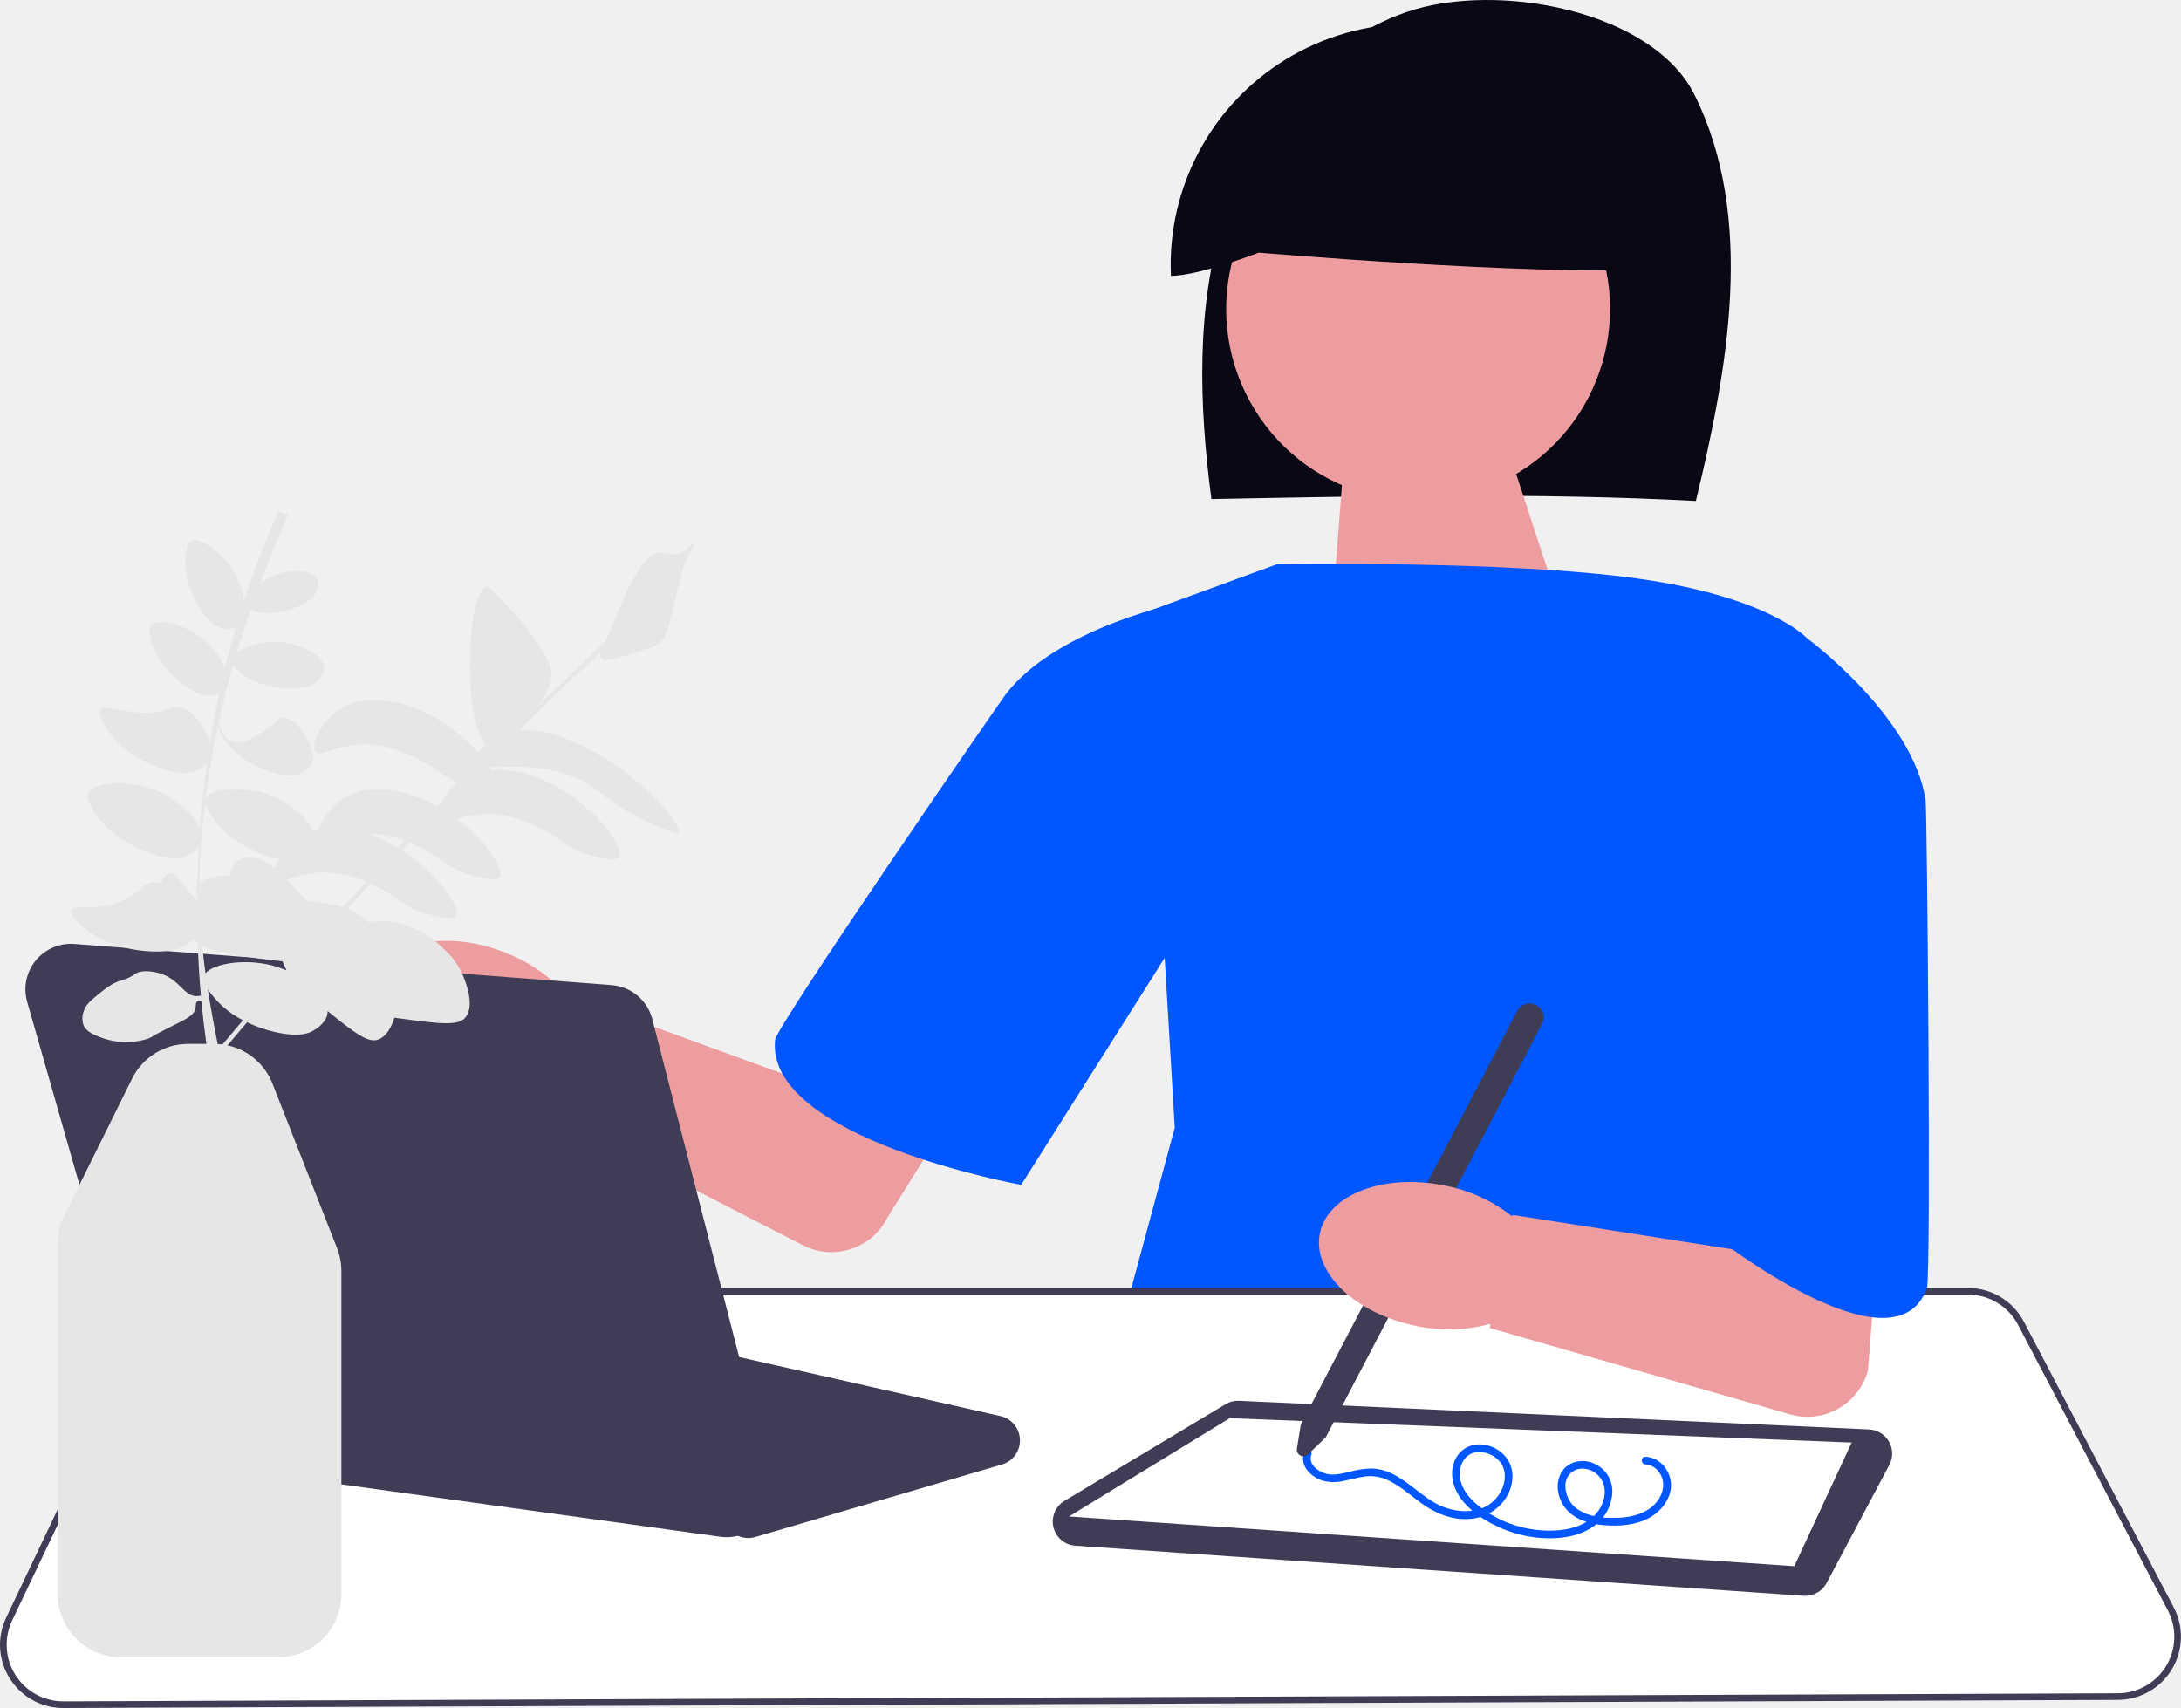
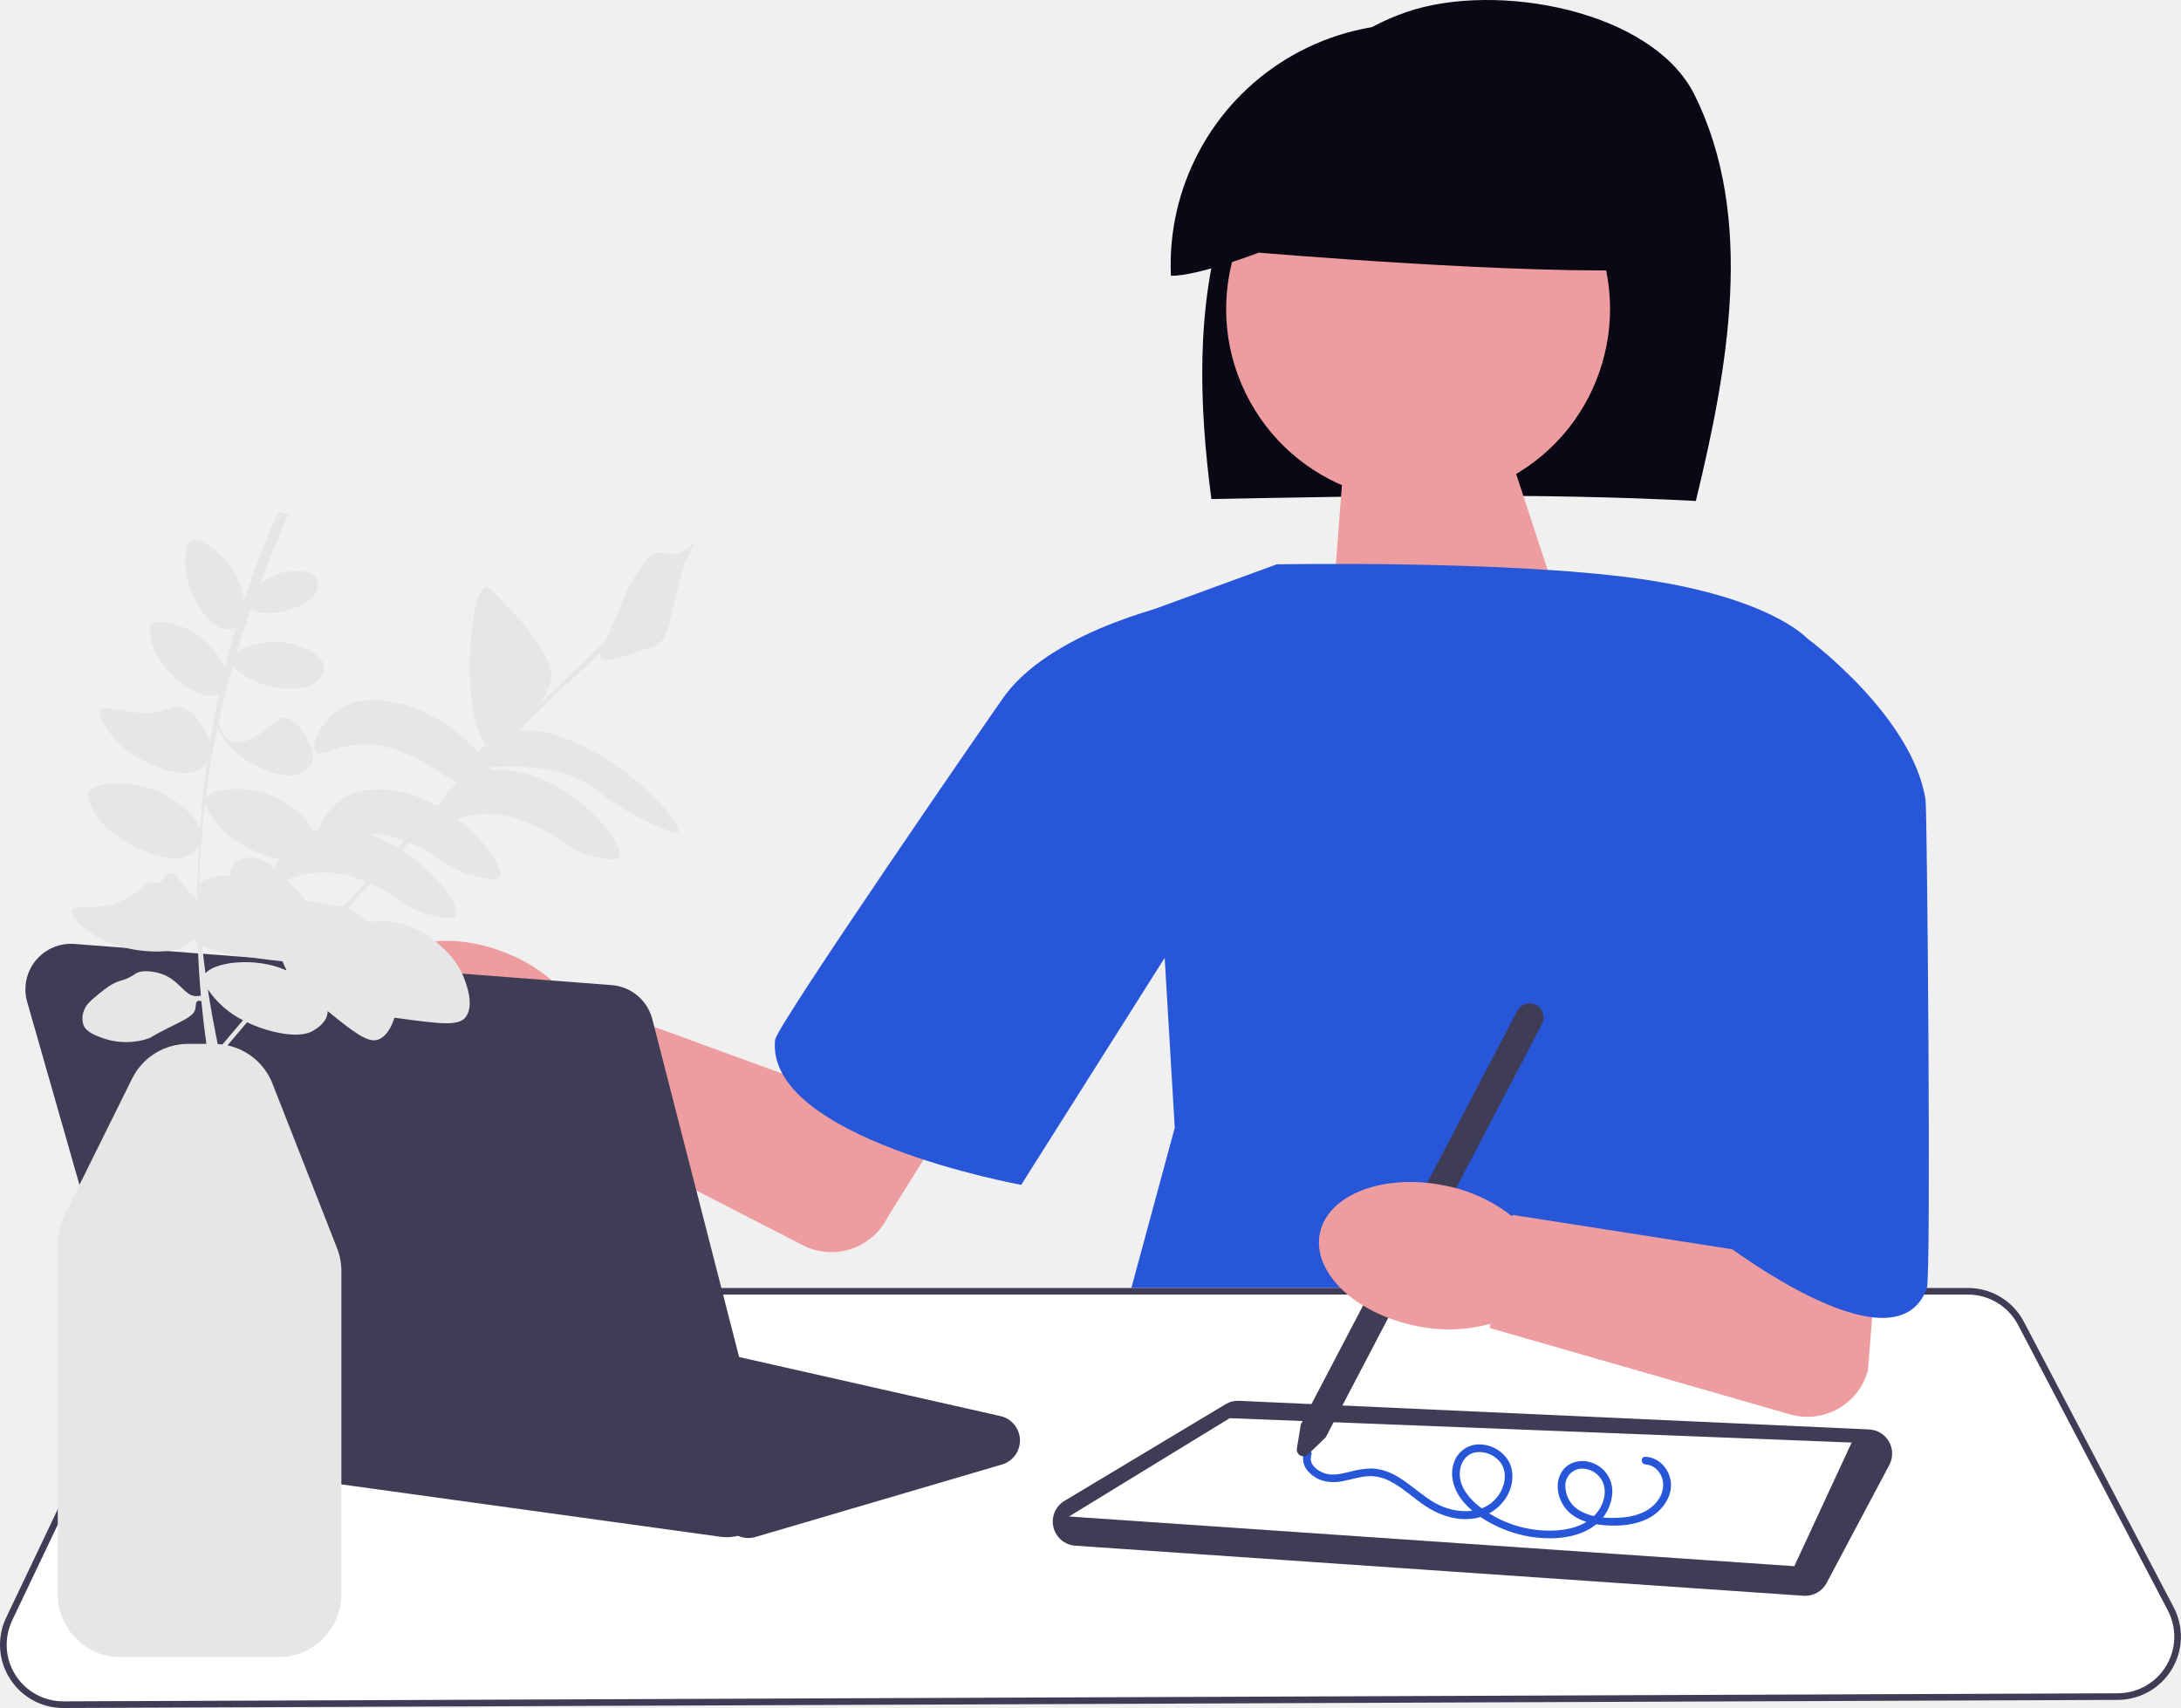
<svg xmlns="http://www.w3.org/2000/svg" width="800" height="626.559" viewBox="0 0 800 626.559" role="img" artist="Katerina Limpitsouni" source="https://undraw.co/">
  <g transform="translate(-532.266 -210.876)">
    <g transform="translate(532.266 210.876)">
      <path d="M892.254,359.068c11.829-48.842,21.851-103.931-.458-148.915-15.479-31.212-72.741-41.723-105.566-30.479s-56.558,41.752-67,75.014-9.225,69.105-4.676,103.684C774.929,357.213,835.3,356.054,892.254,359.068Z" transform="translate(-270.206 -175.297)" fill="#090814" />
      <path d="M574.2,181.755l22.1,67.479-85.512,22.649,6.2-81.227Z" transform="translate(-23.796 -25.404)" fill="#ed9da0" />
      <ellipse cx="70.398" cy="70.398" rx="70.398" ry="70.398" transform="translate(424.63 85.355) rotate(-28.663)" fill="#ed9da0" />
      <path d="M882.943,269.237a88.422,88.422,0,1,0-176.737,2.33c10.183.022,32.211-8.51,32.211-8.51S836.218,271.386,882.943,269.237Z" transform="translate(-276.711 -170.38)" fill="#090814" />
-       <path d="M496.507,233.122s83.715-1.573,132.343,5.207,62.17,21.912,62.17,21.912l-2.805,210.411L750.87,589.417l-316.084-59.85L459.1,439.792l-11.222-188.9Z" transform="translate(-28.192 -26.096)" fill="#0057ff" />
+       <path d="M496.507,233.122s83.715-1.573,132.343,5.207,62.17,21.912,62.17,21.912l-2.805,210.411L750.87,589.417l-316.084-59.85L459.1,439.792l-11.222-188.9Z" transform="translate(-28.192 -26.096)" fill="#2756d8" />
      <path d="M3.627,660.3a23.076,23.076,0,0,1-1.358-22.4L53.522,530.212a23.31,23.31,0,0,1,20.949-13.23H721.838A23.135,23.135,0,0,1,742.383,529.4l54.936,104.721A23.2,23.2,0,0,1,776.866,668.1L23.309,671.071h-.094A23.074,23.074,0,0,1,3.627,660.3Z" transform="translate(0 -44.512)" fill="#fff" />
      <path d="M3.627,660.3a23.076,23.076,0,0,1-1.358-22.4L53.522,530.212a23.31,23.31,0,0,1,20.949-13.23H721.838A23.135,23.135,0,0,1,742.383,529.4l54.936,104.721A23.2,23.2,0,0,1,776.866,668.1L23.309,671.071h-.094A23.074,23.074,0,0,1,3.627,660.3ZM74.471,519.417a20.864,20.864,0,0,0-18.75,11.841L4.468,638.947a20.765,20.765,0,0,0,18.747,29.689H23.3l753.557-2.966a20.766,20.766,0,0,0,18.307-30.412L740.227,530.535a20.709,20.709,0,0,0-18.389-11.118H74.471Z" transform="translate(0 -44.512)" fill="#3f3d56" />
      <path d="M688.341,632.773,421.19,614.406a8.868,8.868,0,0,1-3.954-16.45l59.075-35.446a8.807,8.807,0,0,1,4.965-1.254l231.083,10.5a8.867,8.867,0,0,1,7.429,13.017L696.78,628.086a8.879,8.879,0,0,1-7.831,4.708C688.748,632.794,688.544,632.786,688.341,632.773Z" transform="translate(-26.774 -47.382)" fill="#3f3d56" />
      <path d="M419.287,604.132l266.053,18.236,21.041-45.355-228.129-8.946Z" transform="translate(-27.187 -47.825)" fill="#fff" />
-       <path d="M636.71,582.9c5.143.2,9.058,4.812,9.342,9.8.294,5.182-3.309,9.956-7.638,12.424-5.071,2.891-11.4,3.354-17.111,2.857-5.136-.447-10.724-2.045-14.03-6.286-2.781-3.568-3.8-8.96-1.439-13.011,2.345-4.016,7.332-5.125,11.5-3.514a11.1,11.1,0,0,1,7.219,10.466,16.074,16.074,0,0,1-7.269,13.028c-4.6,3.137-10.384,4.145-15.856,4.133a44.97,44.97,0,0,1-17.385-3.589c-5.139-2.177-10.274-5.317-13.948-9.583-3.445-4-5.508-9.549-3.595-14.736a9.755,9.755,0,0,1,10.069-6.5,12.478,12.478,0,0,1,10.2,6.58c2.081,4.331,1.146,9.528-1.5,13.4a17.132,17.132,0,0,1-13.256,7.347c-5.711.387-11.368-1.643-16.066-4.781-4.35-2.9-8.174-6.624-12.845-9.041a15.74,15.74,0,0,0-7.239-1.9c-3.241,0-6.356,1.068-9.508,1.686a15.982,15.982,0,0,1-8.06-.025,11.607,11.607,0,0,1-5.788-3.989,6.674,6.674,0,0,1-1.055-6.248c.6-1.691,3.309-.963,2.705.746-1.392,3.943,3.384,6.84,6.727,7.2,2.536.274,5.153-.458,7.6-1.031a31.145,31.145,0,0,1,7.795-1.142c9.341.23,15.517,8.215,23.048,12.547,7.919,4.555,19.515,4.872,24.364-4.179,1.761-3.287,2.125-7.657-.295-10.728a9.838,9.838,0,0,0-8.842-3.594c-4.076.623-6.106,4.5-5.958,8.364.181,4.723,3.473,8.56,6.984,11.389a41.81,41.81,0,0,0,28.174,8.941c4.69-.264,9.674-1.485,13.317-4.608,3.148-2.7,5.3-7.085,4.54-11.288a8.336,8.336,0,0,0-7.391-6.762,6.145,6.145,0,0,0-6.885,6.068,10.505,10.505,0,0,0,5.975,9.7c4.132,2.185,9.138,2.456,13.716,2.218,4.861-.253,9.926-1.534,13.328-5.235,2.9-3.158,4-7.842,1.328-11.5a6.575,6.575,0,0,0-4.976-2.828c-1.8-.071-1.808-2.877,0-2.806h0Z" transform="translate(-33.14 -48.492)" fill="#0057ff" />
+       <path d="M636.71,582.9c5.143.2,9.058,4.812,9.342,9.8.294,5.182-3.309,9.956-7.638,12.424-5.071,2.891-11.4,3.354-17.111,2.857-5.136-.447-10.724-2.045-14.03-6.286-2.781-3.568-3.8-8.96-1.439-13.011,2.345-4.016,7.332-5.125,11.5-3.514a11.1,11.1,0,0,1,7.219,10.466,16.074,16.074,0,0,1-7.269,13.028c-4.6,3.137-10.384,4.145-15.856,4.133a44.97,44.97,0,0,1-17.385-3.589c-5.139-2.177-10.274-5.317-13.948-9.583-3.445-4-5.508-9.549-3.595-14.736a9.755,9.755,0,0,1,10.069-6.5,12.478,12.478,0,0,1,10.2,6.58c2.081,4.331,1.146,9.528-1.5,13.4a17.132,17.132,0,0,1-13.256,7.347c-5.711.387-11.368-1.643-16.066-4.781-4.35-2.9-8.174-6.624-12.845-9.041a15.74,15.74,0,0,0-7.239-1.9c-3.241,0-6.356,1.068-9.508,1.686a15.982,15.982,0,0,1-8.06-.025,11.607,11.607,0,0,1-5.788-3.989,6.674,6.674,0,0,1-1.055-6.248c.6-1.691,3.309-.963,2.705.746-1.392,3.943,3.384,6.84,6.727,7.2,2.536.274,5.153-.458,7.6-1.031a31.145,31.145,0,0,1,7.795-1.142c9.341.23,15.517,8.215,23.048,12.547,7.919,4.555,19.515,4.872,24.364-4.179,1.761-3.287,2.125-7.657-.295-10.728a9.838,9.838,0,0,0-8.842-3.594c-4.076.623-6.106,4.5-5.958,8.364.181,4.723,3.473,8.56,6.984,11.389a41.81,41.81,0,0,0,28.174,8.941c4.69-.264,9.674-1.485,13.317-4.608,3.148-2.7,5.3-7.085,4.54-11.288a8.336,8.336,0,0,0-7.391-6.762,6.145,6.145,0,0,0-6.885,6.068,10.505,10.505,0,0,0,5.975,9.7c4.132,2.185,9.138,2.456,13.716,2.218,4.861-.253,9.926-1.534,13.328-5.235,2.9-3.158,4-7.842,1.328-11.5a6.575,6.575,0,0,0-4.976-2.828c-1.8-.071-1.808-2.877,0-2.806h0Z" transform="translate(-33.14 -48.492)" fill="#2756d8" />
      <path d="M508.69,568.674l1.43-8.844,79.371-151.7a5.143,5.143,0,0,1,9.115,4.769L519.27,564.531l-6.486,6.285a2.435,2.435,0,0,1-4.094-2.142Z" transform="translate(-32.982 -37.275)" fill="#3f3d56" />
      <path d="M563.354,468.009a57.059,57.059,0,0,1,24.557,11.1l.4.087.082-.4,86.5,13.549-6.267-115.058,65.559-35.907L718.7,535.864a23.005,23.005,0,0,1-28.6,16.1L579.977,520.288l.275-1.355-.385-.1a57.065,57.065,0,0,1-26.949.674c-22.347-4.523-38.128-19.719-35.248-33.94S541,463.482,563.354,468.009Z" transform="translate(-33.544 -33.126)" fill="#ed9da0" />
-       <path d="M629.787,282.706l73.878-20.573s38.809,28.522,43.485,59.383c.556,3.67,2.1,174.637.468,179.083-12.084,32.935-78.553-19.638-78.553-19.638L629.787,282.706Z" transform="translate(-40.836 -27.988)" fill="#0057ff" />
+       <path d="M629.787,282.706l73.878-20.573s38.809,28.522,43.485,59.383c.556,3.67,2.1,174.637.468,179.083-12.084,32.935-78.553-19.638-78.553-19.638L629.787,282.706Z" transform="translate(-40.836 -27.988)" fill="#2756d8" />
      <path d="M273.948,606.367l-7.659-6.564h0a8.24,8.24,0,0,0-4.009-1.873L91.629,569.488a9.179,9.179,0,0,1-3.214-16.925l60.88-36.528a9.137,9.137,0,0,1,6.746-1.082l216.371,48.884a9.179,9.179,0,0,1,.567,17.759L282.512,608.2a9.151,9.151,0,0,1-8.563-1.837Z" transform="translate(-5.443 -44.366)" fill="#3f3d56" />
      <path d="M195.807,379.176a57.059,57.059,0,0,1,21.944,15.643l.38.164.158-.379,82.244,30.04L388.347,282.46l48.546,30.087L335.076,475.821a23.005,23.005,0,0,1-31.18,10.255l-101.9-52.392.532-1.276-.358-.176a57.065,57.065,0,0,1-26.57-4.556c-21.049-8.763-33.589-26.727-28.01-40.122s27.163-17.146,48.218-8.377Z" transform="translate(-9.484 -29.306)" fill="#ed9da0" />
-       <path d="M492.771,305.882,453.93,247.8s-46.22,9.148-65.259,33.881c-2.38,3.092-84.13,121.654-84.657,126.828-3.687,36.219,90.27,53.19,90.27,53.19l98.487-155.817Z" transform="translate(-19.706 -27.058)" fill="#0057ff" />
+       <path d="M492.771,305.882,453.93,247.8s-46.22,9.148-65.259,33.881c-2.38,3.092-84.13,121.654-84.657,126.828-3.687,36.219,90.27,53.19,90.27,53.19l98.487-155.817Z" transform="translate(-19.706 -27.058)" fill="#2756d8" />
      <path d="M264.923,599.505,69.305,572.468a16.7,16.7,0,0,1-13.767-11.951L10.61,403.268a16.7,16.7,0,0,1,17.328-21.234l197.085,15.1a16.691,16.691,0,0,1,14.895,12.493l43.461,169.187a16.691,16.691,0,0,1-18.455,20.691Z" transform="translate(-0.645 -35.759)" fill="#3f3d56" />
      <path d="M222.144,266.433c1.143,1.258,5.293-.024,13.545-2.638,6.273-1.987,7.239-2.71,7.836-3.228,2.1-1.823,2.647-3.739,4.725-12.206,3.729-15.2,3.845-16.706,5.76-19.931.659-1.111,2.325-3.759,1.919-4.088s-2.22,2.422-5.552,3.465c-3.247,1.016-4.709-.612-7.481-.2-3.584.536-5.714,3.94-9.057,9.45-2.96,4.879-3.332,6.842-7.481,16.537-1.176,2.746-2.122,4.872-2.849,6.552q-12.221,11.406-24.234,23.079l.426-.652c3.547-5.445,4.029-8.365,3.977-10.552-.083-3.544-1.776-6.243-5.158-11.5a83.463,83.463,0,0,0-10.237-12.6c-4.959-5.314-7.439-7.971-8.426-7.8-7.053,1.248-8.939,49.271-.065,57.859a15.608,15.608,0,0,0-3.023,2.739c-7.6-8.434-20.609-17.856-35.024-19.017-8.887-.715-13.792,2.073-15.317,3.031-7.049,4.427-11.24,13.289-9.135,15.789,1.963,2.332,7.632-2.969,18.742-2.677,7.752.2,13.808,3.016,17.4,4.686,7.542,3.5,10.3,6.946,15.861,9.305a24.237,24.237,0,0,0-5.969,7.329c-.449.463-.9.928-1.346,1.392a46.627,46.627,0,0,0-18.971-6.15c-8.887-.715-13.792,2.073-15.317,3.031a22.941,22.941,0,0,0-9.3,11.684c-.72.145-1.387.31-2,.488-2.154-4.867-8.563-10-14.522-12.586-10.258-4.453-23.582-3.272-25.008.962a2.266,2.266,0,0,0-.077.4q1.687-13.609,4.559-27.025a6.257,6.257,0,0,0,.254.785c2.532,6.36,9.375,12.464,18.7,15.631,7.32,2.486,10.387,1.2,11.165.837.744-.344,3.958-1.723,4.745-4.466,1.46-5.085-7.48-20.114-13.119-15.073-18.118,16.2-20.6,3.081-21.437.874q2.311-10.606,5.3-21.091c.034.043.064.085.1.128,3.958,4.8,11.576,8.183,20.528,8.332,7.026.117,9.322-1.849,9.9-2.377.548-.5,2.946-2.591,2.866-5.184-.149-4.807-8.7-8.721-15.542-9.4-6.3-.626-13.093,1.3-16.461,3.749q2.349-7.852,5.047-15.636c4.6,1.879,11.119,1.627,17.521-1.236,5.28-2.36,6.307-4.626,6.551-5.22.233-.567,1.295-2.958.331-4.864-1.786-3.532-9.526-3.472-14.864-1.6a23.037,23.037,0,0,0-6.079,3.307q4.776-12.758,10.387-25.333l-3.741-.935a334.931,334.931,0,0,0-12.5,32.524A29.78,29.78,0,0,0,87.99,235.7c-4.31-8.186-13.516-14.328-16.629-12.335a3,3,0,0,0-1.122,1.821c-1.908,6.219-.471,14.813,4.555,22.71,3.945,6.2,6.983,7.068,7.774,7.264.668.166,3.248.878,5.368-.039q-2.139,7.329-3.947,14.723a28.621,28.621,0,0,0-7.313-10.066c-6.953-6.1-17.747-8.545-19.942-5.57a3,3,0,0,0-.4,2.1c.442,6.49,4.859,14,12.377,19.578,5.9,4.376,9.049,4.1,9.858,4a11.2,11.2,0,0,0,3.3-.829q-1.933,8.984-3.388,18.052c-1.947-6.761-8.561-15.2-14.8-12.512-11.076,4.762-24.1-2.553-25.53.646a3.373,3.373,0,0,0,.293,2.621c2.87,7.493,10.8,14.753,21.678,18.608,8.541,3.026,12.155,1.563,13.073,1.153a12.923,12.923,0,0,0,4.113-2.668q-1.613,11.649-2.481,23.411c-2.309-5.042-8.814-10.355-14.9-13.094-10.682-4.8-24.652-3.752-26.2.663a3.8,3.8,0,0,0,.3,2.691c2.946,7.691,11.08,15.142,22.25,19.1,8.767,3.106,12.475,1.6,13.418,1.184a12.457,12.457,0,0,0,4.672-3.253q-.3,5.436-.449,10.891c-.028,1.036-.044,2.072-.064,3.108a3.067,3.067,0,0,0-.309.629,3.865,3.865,0,0,0,.256,2.678c-.008.658-.012,1.316-.016,1.974a57.014,57.014,0,0,1-7.09-8.231c-2.53-3.425-4.933-.912-6.476,2a6.922,6.922,0,0,0-6.543,1.49c-12.172,11.371-25.824,5.338-26.017,8.728a3.9,3.9,0,0,0,1.129,2.6c5.315,6.789,15.748,11.742,28.143,12.264,9.728.41,12.977-2.234,13.791-2.945a18.565,18.565,0,0,0,1.62-1.548c.557.445,1.1.849,1.643,1.217q.321,9.763,1.164,19.5c-.461.041-.9.117-1.231.151-4.712.48-6.3-5.877-13.418-8.2-2.364-.771-6.918-1.613-9.318,0a16.739,16.739,0,0,1-5.591,2.609c-2.921.8-5.626,2.991-7.454,4.473-3.438,2.786-5.157,4.179-5.964,6.709a7.38,7.38,0,0,0,0,5.218c.458,1.031,1.519,2.564,5.591,4.1a26.039,26.039,0,0,0,17.891.745c1.916-.644.453-.414,7.827-4.1,5.8-2.9,9.194-4.287,9.691-7.082.175-.983,0-2.181.745-2.609a1.693,1.693,0,0,1,1.418.058q.732,7.826,1.837,15.624H70.531a22.9,22.9,0,0,0-20.636,12.8L25.064,470.619a23.148,23.148,0,0,0-2.4,10.228V609.659A23.059,23.059,0,0,0,45.7,632.691h57.958a23.059,23.059,0,0,0,23.033-23.033V491.048a22.939,22.939,0,0,0-1.592-8.415l-23.665-60.295a22.874,22.874,0,0,0-16.518-14.087q3.575-4.239,7.177-8.463a48.364,48.364,0,0,0,9.945,3.5c9.479,2.228,13.166.242,14.1-.3.891-.521,4.753-2.64,5.407-6.174a5.871,5.871,0,0,0,.092-1.148c9.709,7.893,14.774,11.783,18.474,10.486,3.181-1.115,5-4.77,6.037-8.049,1.086.151,2.238.305,3.466.469,13.3,1.776,20,2.6,22.562-.551,3.547-4.359.18-12.764-.748-15.08a27.83,27.83,0,0,0-7.048-9.962c-2.5-2.42-9.637-9.318-20.868-10.238a23.372,23.372,0,0,0-6.869.421,29.73,29.73,0,0,0-2.505-2.073,23.418,23.418,0,0,0-5.259-2.929q4.216-4.62,8.462-9.207c.448.2.874.4,1.265.583,9.278,4.309,11.316,8.528,20.238,10.75,4.048,1.008,8.631,2.149,9.765.433,2.016-3.047-6.539-15.585-19.759-24.069q1.337-1.416,2.678-2.826c1.209.507,2.274,1,3.182,1.423,9.278,4.309,11.316,8.528,20.238,10.75,4.047,1.008,8.63,2.149,9.765.433,1.8-2.719-4.819-13-15.655-21.207a35.252,35.252,0,0,1,12.035-1.859c7.753.2,13.808,3.016,17.4,4.686,9.278,4.309,11.316,8.528,20.238,10.75,4.048,1.008,8.63,2.149,9.765.433,3-4.53-17.354-30.053-41.7-32.012a33.132,33.132,0,0,0-5.124-.026c-.212-.352-.442-.712-.685-1.079,8.236.265,24.321-2.09,38.012,7.522,3.948,2.772,11.617,9.291,24.451,14.648,4.1,1.712,6.165,2.554,6.733,1.851,2.034-2.516-14.876-23.227-38.665-33.43-9.432-4.045-15.26-4.428-19.4-3.815.639-.728,1.261-1.48,1.861-2.235q13.895-13.628,28.108-26.944c-.458,1.417-.443,2.171.057,2.721ZM103.269,379.509c-10.463-3.387-23.132-1.567-26.436,2.286q-.7-5.123-1.2-10.263c4.767,2.662,9.74,3.375,19.175,4.635,4.018.537,7.425.983,10.307,1.263a23.362,23.362,0,0,0,1.279,2.9c.055.1.115.2.172.308l-.084.1c-1.074-.466-2.151-.877-3.209-1.22Zm-27.8-45.888a6.284,6.284,0,0,0,.077-3.131q.488-5.906,1.213-11.777a4.8,4.8,0,0,0,.437,1.848c2.909,7.305,10.768,14.317,21.481,17.955a35.285,35.285,0,0,0,5.189,1.368,17.383,17.383,0,0,0-1.477,3.256c-3.652-2.934-8.354-5.068-13.688-2.8-1.452.616-2.313,2.869-3.062,5.564-4.928.085-9.046,1.113-11.007,2.853.01-.726.007-1.45.026-2.176q.166-6.213.6-12.386a5.508,5.508,0,0,0,.208-.57Zm-.823,21.3c.212.435.445.868.687,1.3-.219-.161-.444-.335-.674-.523C74.654,355.441,74.653,355.182,74.648,354.924Zm8.414,53.01q-.861-.113-1.737-.163c-1.349-6.7-2.595-13.389-3.637-20.094A33.835,33.835,0,0,0,90.6,399.032q-3.794,4.44-7.542,8.9Zm44.16-50.366c-3.568-1.146-7.755-1.694-13.55-2.367a33.61,33.61,0,0,0-4.1-4.626c-.606-.586-1.537-1.748-2.742-3.108,3.124-1,7.785-2.789,14.372-2.616a39.459,39.459,0,0,1,14.566,3.41Q131.477,352.9,127.222,357.567Zm20.222-21.794a53.237,53.237,0,0,0-11.312-5.208c.389,0,.77-.015,1.173,0a38.017,38.017,0,0,1,12.6,2.616Q148.674,334.474,147.443,335.773Z" transform="translate(-1.47 -24.776)" fill="#e6e6e6" />
    </g>
  </g>
</svg>
